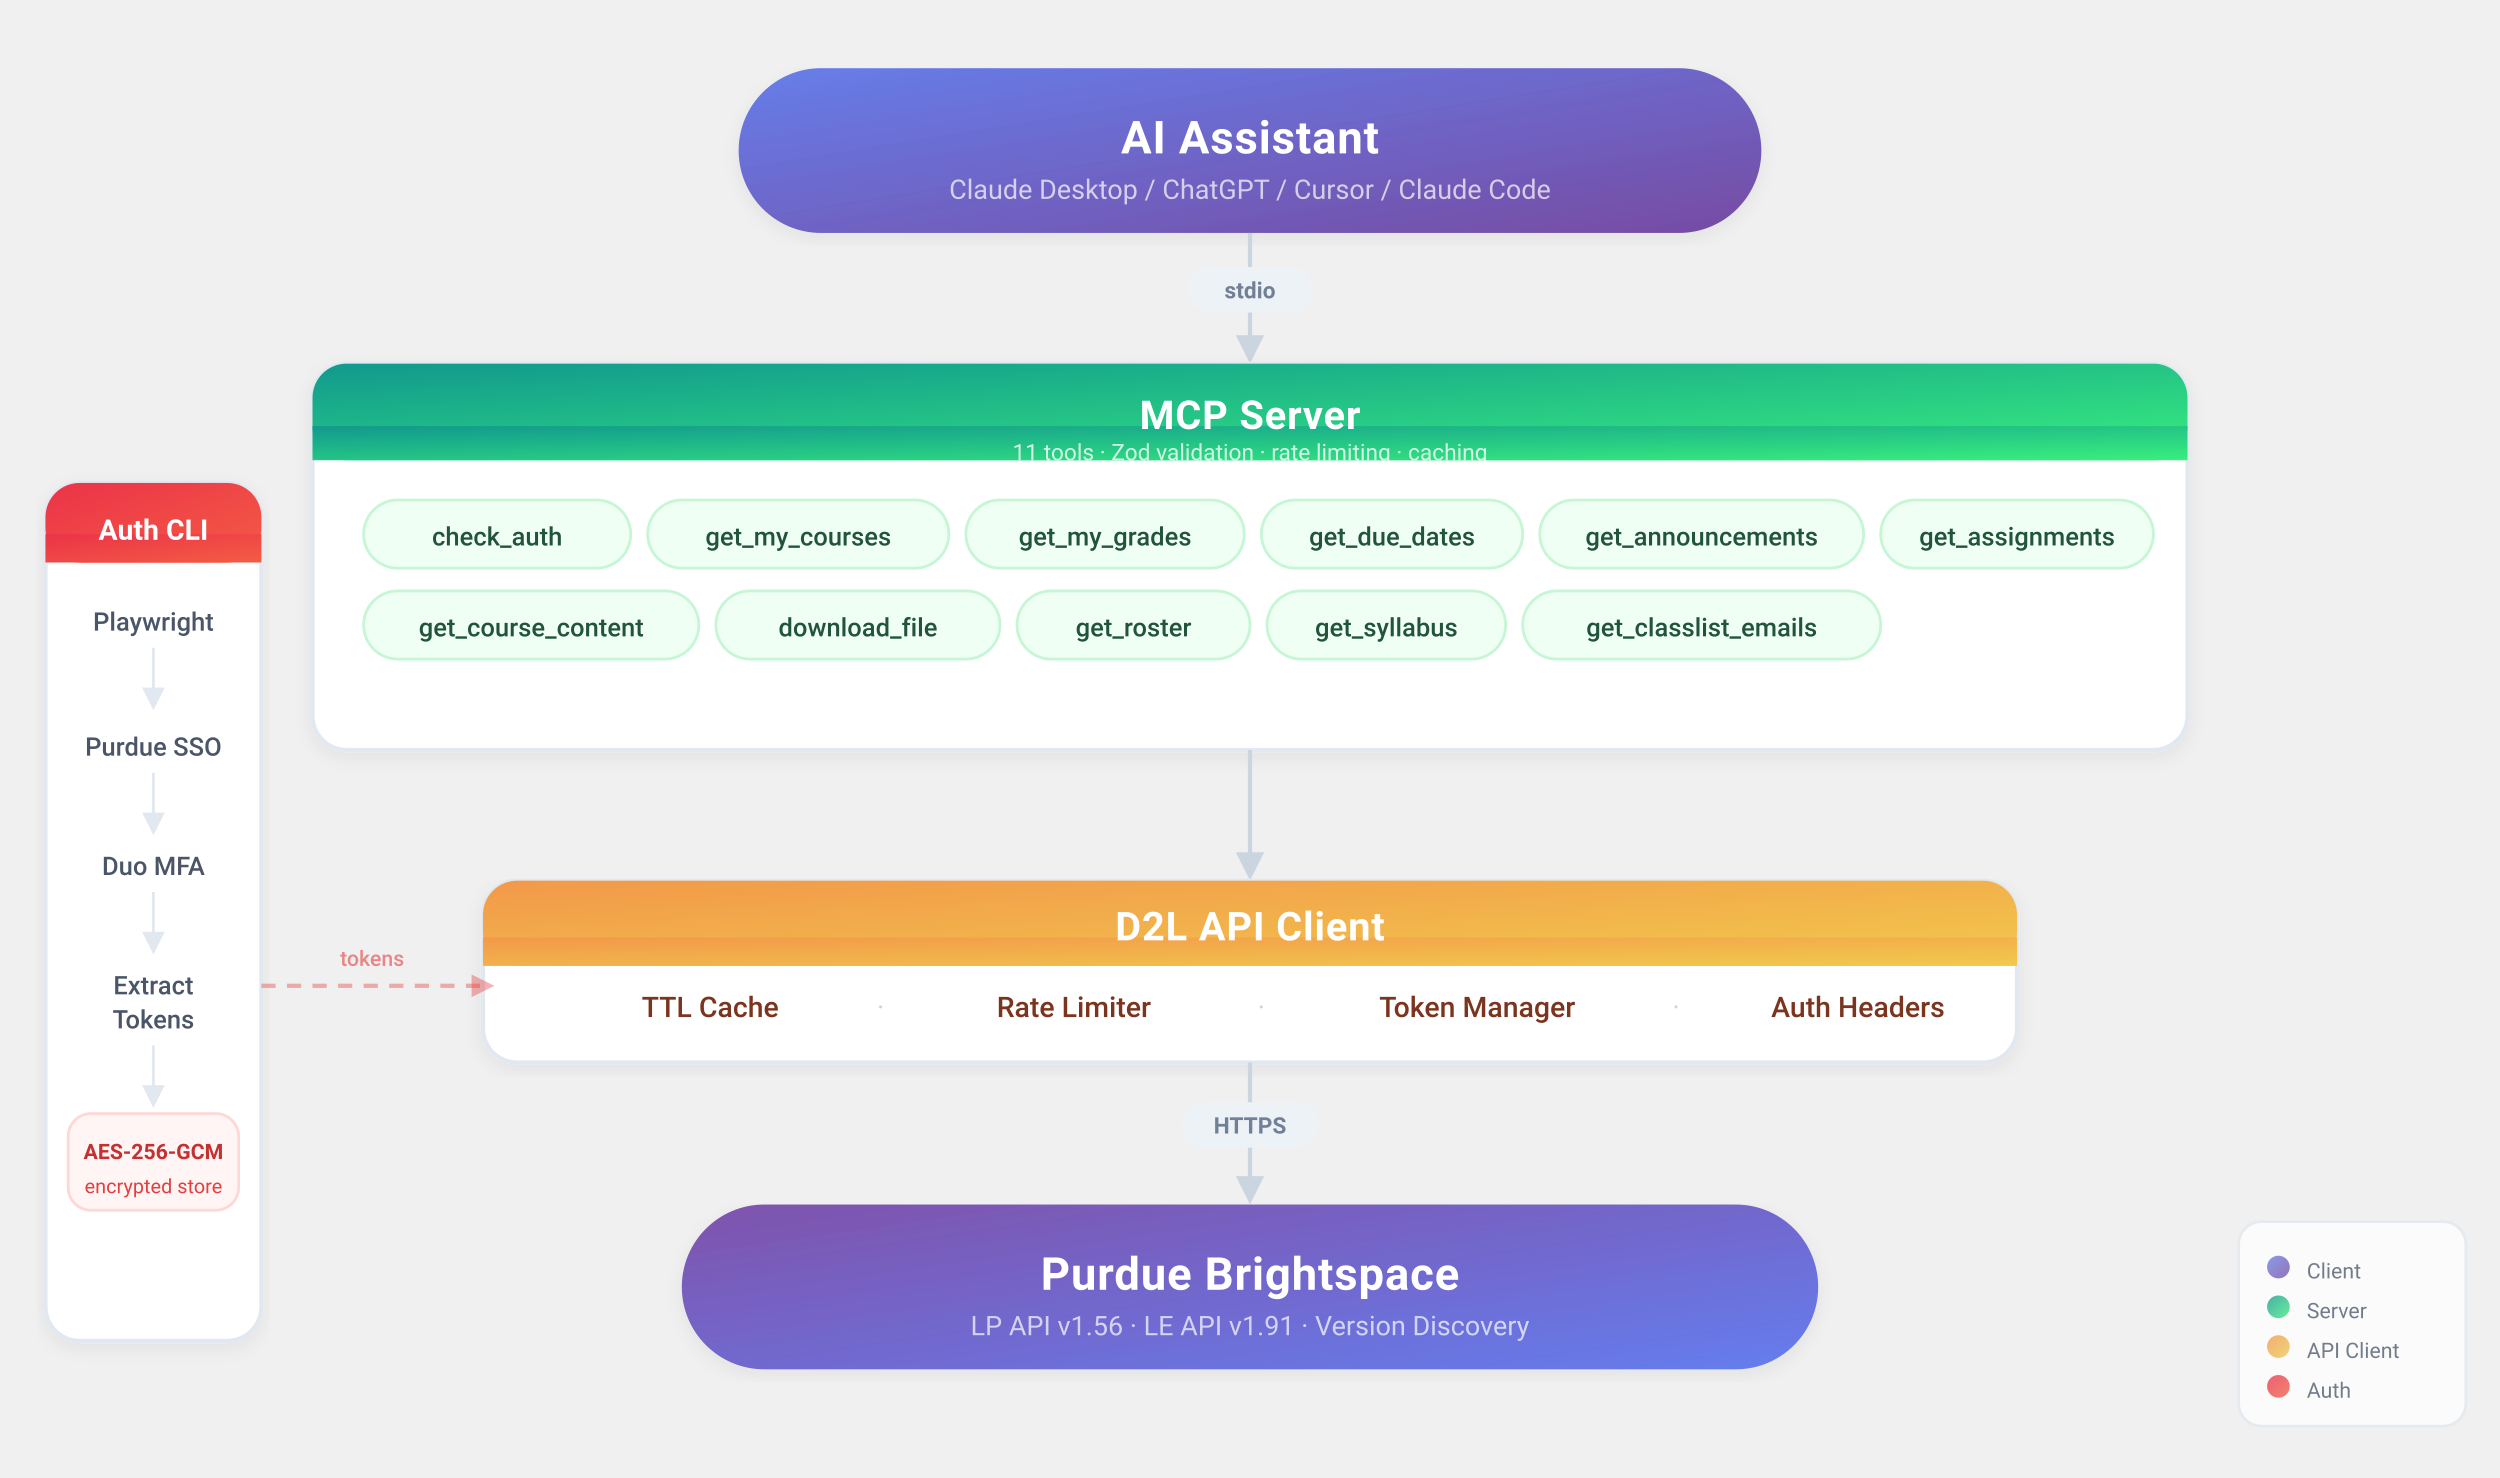
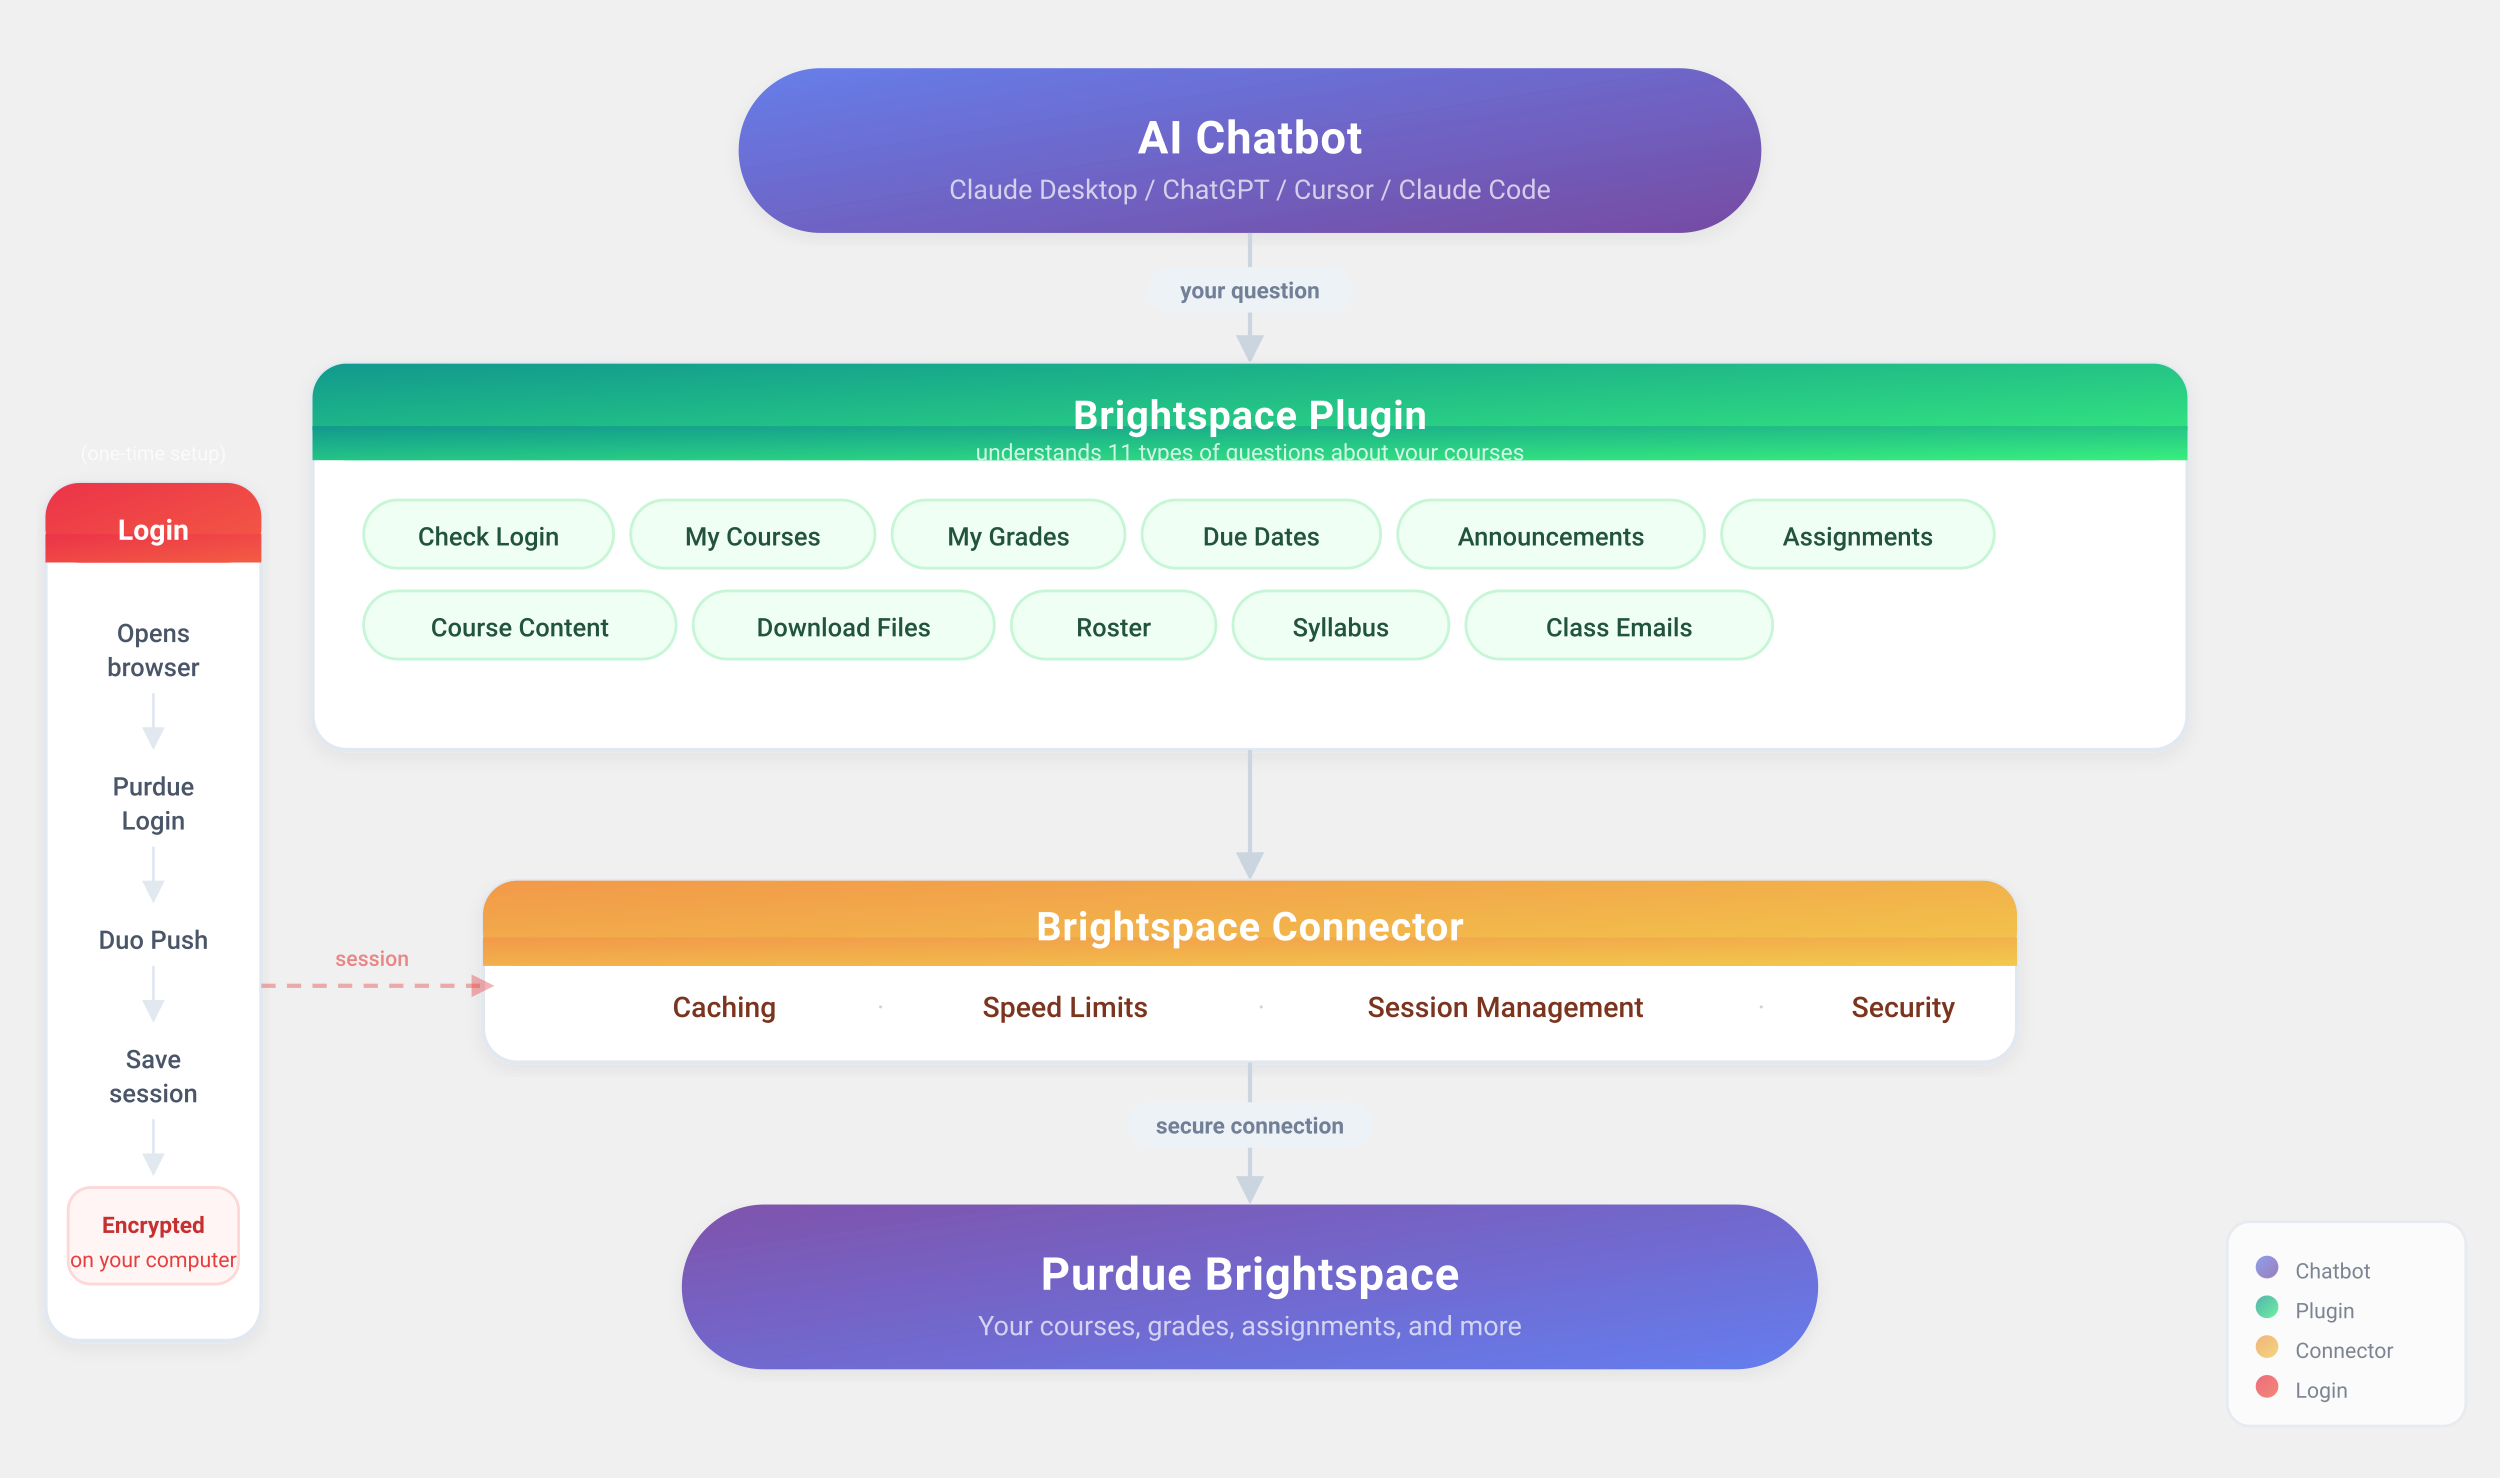
<svg xmlns="http://www.w3.org/2000/svg" viewBox="0 0 880 520" font-family="-apple-system, BlinkMacSystemFont, 'Segoe UI', Roboto, sans-serif">
  <defs>
    <filter id="shadow" x="-4%" y="-4%" width="108%" height="112%">
      <feDropShadow dx="0" dy="2" stdDeviation="3" flood-opacity="0.06" />
    </filter>
-     <linearGradient id="clientGrad" x1="0" y1="0" x2="1" y2="1">
+     <linearGradient id="chatbotGrad" x1="0" y1="0" x2="1" y2="1">
      <stop offset="0%" stop-color="#667eea" />
      <stop offset="100%" stop-color="#764ba2" />
    </linearGradient>
-     <linearGradient id="serverGrad" x1="0" y1="0" x2="1" y2="1">
+     <linearGradient id="pluginGrad" x1="0" y1="0" x2="1" y2="1">
      <stop offset="0%" stop-color="#11998e" />
      <stop offset="100%" stop-color="#38ef7d" />
    </linearGradient>
-     <linearGradient id="apiGrad" x1="0" y1="0" x2="1" y2="1">
+     <linearGradient id="connectorGrad" x1="0" y1="0" x2="1" y2="1">
      <stop offset="0%" stop-color="#f2994a" />
      <stop offset="100%" stop-color="#f2c94c" />
    </linearGradient>
-     <linearGradient id="authGrad" x1="0" y1="0" x2="1" y2="1">
+     <linearGradient id="loginGrad" x1="0" y1="0" x2="1" y2="1">
      <stop offset="0%" stop-color="#eb3349" />
      <stop offset="100%" stop-color="#f45c43" />
    </linearGradient>
-     <linearGradient id="d2lGrad" x1="0" y1="0" x2="1" y2="1">
+     <linearGradient id="bsGrad" x1="0" y1="0" x2="1" y2="1">
      <stop offset="0%" stop-color="#7f53ac" />
      <stop offset="100%" stop-color="#647dee" />
    </linearGradient>
  </defs>
-   <rect x="260" y="24" width="360" height="58" rx="29" fill="url(#clientGrad)" filter="url(#shadow)" />
-   <text x="440" y="54" text-anchor="middle" fill="#fff" font-size="16" font-weight="700" letter-spacing="0.3">AI Assistant</text>
+   <rect x="260" y="24" width="360" height="58" rx="29" fill="url(#chatbotGrad)" filter="url(#shadow)" />
+   <text x="440" y="54" text-anchor="middle" fill="#fff" font-size="16" font-weight="700" letter-spacing="0.3">AI Chatbot</text>
  <text x="440" y="70" text-anchor="middle" fill="rgba(255,255,255,0.7)" font-size="9.5">Claude Desktop  /  ChatGPT  /  Cursor  /  Claude Code</text>
  <line x1="440" y1="82" x2="440" y2="122" stroke="#cbd5e0" stroke-width="1.5" />
  <polygon points="435,118 440,128 445,118" fill="#cbd5e0" />
-   <rect x="418" y="94" width="44" height="16" rx="8" fill="#edf2f7" />
-   <text x="440" y="105" text-anchor="middle" fill="#718096" font-size="8" font-weight="600">stdio</text>
+   <rect x="404" y="94" width="72" height="16" rx="8" fill="#edf2f7" />
+   <text x="440" y="105" text-anchor="middle" fill="#718096" font-size="8" font-weight="600">your question</text>
  <rect x="110" y="128" width="660" height="136" rx="12" fill="#fff" stroke="#e2e8f0" stroke-width="1.5" filter="url(#shadow)" />
-   <rect x="110" y="128" width="660" height="34" rx="12" fill="url(#serverGrad)" />
-   <rect x="110" y="150" width="660" height="12" fill="url(#serverGrad)" />
-   <text x="440" y="151" text-anchor="middle" fill="#fff" font-size="14" font-weight="700" letter-spacing="0.3">MCP Server</text>
-   <text x="440" y="162" text-anchor="middle" fill="rgba(255,255,255,0.8)" font-size="8">11 tools  ·  Zod validation  ·  rate limiting  ·  caching</text>
-   <rect x="128" y="176" width="94" height="24" rx="12" fill="#f0fff4" stroke="#c6f6d5" stroke-width="1" />
-   <text x="175" y="192" text-anchor="middle" fill="#22543d" font-size="9" font-weight="500">check_auth</text>
-   <rect x="228" y="176" width="106" height="24" rx="12" fill="#f0fff4" stroke="#c6f6d5" stroke-width="1" />
-   <text x="281" y="192" text-anchor="middle" fill="#22543d" font-size="9" font-weight="500">get_my_courses</text>
-   <rect x="340" y="176" width="98" height="24" rx="12" fill="#f0fff4" stroke="#c6f6d5" stroke-width="1" />
-   <text x="389" y="192" text-anchor="middle" fill="#22543d" font-size="9" font-weight="500">get_my_grades</text>
-   <rect x="444" y="176" width="92" height="24" rx="12" fill="#f0fff4" stroke="#c6f6d5" stroke-width="1" />
-   <text x="490" y="192" text-anchor="middle" fill="#22543d" font-size="9" font-weight="500">get_due_dates</text>
-   <rect x="542" y="176" width="114" height="24" rx="12" fill="#f0fff4" stroke="#c6f6d5" stroke-width="1" />
-   <text x="599" y="192" text-anchor="middle" fill="#22543d" font-size="9" font-weight="500">get_announcements</text>
-   <rect x="662" y="176" width="96" height="24" rx="12" fill="#f0fff4" stroke="#c6f6d5" stroke-width="1" />
-   <text x="710" y="192" text-anchor="middle" fill="#22543d" font-size="9" font-weight="500">get_assignments</text>
-   <rect x="128" y="208" width="118" height="24" rx="12" fill="#f0fff4" stroke="#c6f6d5" stroke-width="1" />
-   <text x="187" y="224" text-anchor="middle" fill="#22543d" font-size="9" font-weight="500">get_course_content</text>
-   <rect x="252" y="208" width="100" height="24" rx="12" fill="#f0fff4" stroke="#c6f6d5" stroke-width="1" />
-   <text x="302" y="224" text-anchor="middle" fill="#22543d" font-size="9" font-weight="500">download_file</text>
-   <rect x="358" y="208" width="82" height="24" rx="12" fill="#f0fff4" stroke="#c6f6d5" stroke-width="1" />
-   <text x="399" y="224" text-anchor="middle" fill="#22543d" font-size="9" font-weight="500">get_roster</text>
-   <rect x="446" y="208" width="84" height="24" rx="12" fill="#f0fff4" stroke="#c6f6d5" stroke-width="1" />
-   <text x="488" y="224" text-anchor="middle" fill="#22543d" font-size="9" font-weight="500">get_syllabus</text>
-   <rect x="536" y="208" width="126" height="24" rx="12" fill="#f0fff4" stroke="#c6f6d5" stroke-width="1" />
-   <text x="599" y="224" text-anchor="middle" fill="#22543d" font-size="9" font-weight="500">get_classlist_emails</text>
+   <rect x="110" y="128" width="660" height="34" rx="12" fill="url(#pluginGrad)" />
+   <rect x="110" y="150" width="660" height="12" fill="url(#pluginGrad)" />
+   <text x="440" y="151" text-anchor="middle" fill="#fff" font-size="14" font-weight="700" letter-spacing="0.3">Brightspace Plugin</text>
+   <text x="440" y="162" text-anchor="middle" fill="rgba(255,255,255,0.8)" font-size="8">understands 11 types of questions about your courses</text>
+   <rect x="128" y="176" width="88" height="24" rx="12" fill="#f0fff4" stroke="#c6f6d5" stroke-width="1" />
+   <text x="172" y="192" text-anchor="middle" fill="#22543d" font-size="9" font-weight="500">Check Login</text>
+   <rect x="222" y="176" width="86" height="24" rx="12" fill="#f0fff4" stroke="#c6f6d5" stroke-width="1" />
+   <text x="265" y="192" text-anchor="middle" fill="#22543d" font-size="9" font-weight="500">My Courses</text>
+   <rect x="314" y="176" width="82" height="24" rx="12" fill="#f0fff4" stroke="#c6f6d5" stroke-width="1" />
+   <text x="355" y="192" text-anchor="middle" fill="#22543d" font-size="9" font-weight="500">My Grades</text>
+   <rect x="402" y="176" width="84" height="24" rx="12" fill="#f0fff4" stroke="#c6f6d5" stroke-width="1" />
+   <text x="444" y="192" text-anchor="middle" fill="#22543d" font-size="9" font-weight="500">Due Dates</text>
+   <rect x="492" y="176" width="108" height="24" rx="12" fill="#f0fff4" stroke="#c6f6d5" stroke-width="1" />
+   <text x="546" y="192" text-anchor="middle" fill="#22543d" font-size="9" font-weight="500">Announcements</text>
+   <rect x="606" y="176" width="96" height="24" rx="12" fill="#f0fff4" stroke="#c6f6d5" stroke-width="1" />
+   <text x="654" y="192" text-anchor="middle" fill="#22543d" font-size="9" font-weight="500">Assignments</text>
+   <rect x="128" y="208" width="110" height="24" rx="12" fill="#f0fff4" stroke="#c6f6d5" stroke-width="1" />
+   <text x="183" y="224" text-anchor="middle" fill="#22543d" font-size="9" font-weight="500">Course Content</text>
+   <rect x="244" y="208" width="106" height="24" rx="12" fill="#f0fff4" stroke="#c6f6d5" stroke-width="1" />
+   <text x="297" y="224" text-anchor="middle" fill="#22543d" font-size="9" font-weight="500">Download Files</text>
+   <rect x="356" y="208" width="72" height="24" rx="12" fill="#f0fff4" stroke="#c6f6d5" stroke-width="1" />
+   <text x="392" y="224" text-anchor="middle" fill="#22543d" font-size="9" font-weight="500">Roster</text>
+   <rect x="434" y="208" width="76" height="24" rx="12" fill="#f0fff4" stroke="#c6f6d5" stroke-width="1" />
+   <text x="472" y="224" text-anchor="middle" fill="#22543d" font-size="9" font-weight="500">Syllabus</text>
+   <rect x="516" y="208" width="108" height="24" rx="12" fill="#f0fff4" stroke="#c6f6d5" stroke-width="1" />
+   <text x="570" y="224" text-anchor="middle" fill="#22543d" font-size="9" font-weight="500">Class Emails</text>
  <line x1="440" y1="264" x2="440" y2="304" stroke="#cbd5e0" stroke-width="1.5" />
  <polygon points="435,300 440,310 445,300" fill="#cbd5e0" />
  <rect x="170" y="310" width="540" height="64" rx="12" fill="#fff" stroke="#e2e8f0" stroke-width="1.5" filter="url(#shadow)" />
-   <rect x="170" y="310" width="540" height="30" rx="12" fill="url(#apiGrad)" />
-   <rect x="170" y="330" width="540" height="10" fill="url(#apiGrad)" />
-   <text x="440" y="331" text-anchor="middle" fill="#fff" font-size="14" font-weight="700" letter-spacing="0.3">D2L API Client</text>
-   <text x="250" y="358" text-anchor="middle" fill="#7b341e" font-size="10" font-weight="500">TTL Cache</text>
+   <rect x="170" y="310" width="540" height="30" rx="12" fill="url(#connectorGrad)" />
+   <rect x="170" y="330" width="540" height="10" fill="url(#connectorGrad)" />
+   <text x="440" y="331" text-anchor="middle" fill="#fff" font-size="14" font-weight="700" letter-spacing="0.3">Brightspace Connector</text>
+   <text x="255" y="358" text-anchor="middle" fill="#7b341e" font-size="10" font-weight="500">Caching</text>
  <text x="310" y="358" text-anchor="middle" fill="#cbd5e0" font-size="10">·</text>
-   <text x="378" y="358" text-anchor="middle" fill="#7b341e" font-size="10" font-weight="500">Rate Limiter</text>
+   <text x="375" y="358" text-anchor="middle" fill="#7b341e" font-size="10" font-weight="500">Speed Limits</text>
  <text x="444" y="358" text-anchor="middle" fill="#cbd5e0" font-size="10">·</text>
-   <text x="520" y="358" text-anchor="middle" fill="#7b341e" font-size="10" font-weight="500">Token Manager</text>
-   <text x="590" y="358" text-anchor="middle" fill="#cbd5e0" font-size="10">·</text>
-   <text x="654" y="358" text-anchor="middle" fill="#7b341e" font-size="10" font-weight="500">Auth Headers</text>
+   <text x="530" y="358" text-anchor="middle" fill="#7b341e" font-size="10" font-weight="500">Session Management</text>
+   <text x="620" y="358" text-anchor="middle" fill="#cbd5e0" font-size="10">·</text>
+   <text x="670" y="358" text-anchor="middle" fill="#7b341e" font-size="10" font-weight="500">Security</text>
  <line x1="440" y1="374" x2="440" y2="418" stroke="#cbd5e0" stroke-width="1.5" />
  <polygon points="435,414 440,424 445,414" fill="#cbd5e0" />
-   <rect x="416" y="388" width="48" height="16" rx="8" fill="#edf2f7" />
-   <text x="440" y="399" text-anchor="middle" fill="#718096" font-size="8" font-weight="600">HTTPS</text>
-   <rect x="240" y="424" width="400" height="58" rx="29" fill="url(#d2lGrad)" filter="url(#shadow)" />
+   <rect x="397" y="388" width="86" height="16" rx="8" fill="#edf2f7" />
+   <text x="440" y="399" text-anchor="middle" fill="#718096" font-size="8" font-weight="600">secure connection</text>
+   <rect x="240" y="424" width="400" height="58" rx="29" fill="url(#bsGrad)" filter="url(#shadow)" />
  <text x="440" y="454" text-anchor="middle" fill="#fff" font-size="16" font-weight="700" letter-spacing="0.3">Purdue Brightspace</text>
-   <text x="440" y="470" text-anchor="middle" fill="rgba(255,255,255,0.7)" font-size="9.5">LP API v1.56  ·  LE API v1.91  ·  Version Discovery</text>
+   <text x="440" y="470" text-anchor="middle" fill="rgba(255,255,255,0.7)" font-size="9.5">Your courses, grades, assignments, and more</text>
  <rect x="16" y="170" width="76" height="302" rx="12" fill="#fff" stroke="#e2e8f0" stroke-width="1.5" filter="url(#shadow)" />
-   <rect x="16" y="170" width="76" height="28" rx="12" fill="url(#authGrad)" />
-   <rect x="16" y="188" width="76" height="10" fill="url(#authGrad)" />
-   <text x="54" y="190" text-anchor="middle" fill="#fff" font-size="10" font-weight="700">Auth CLI</text>
-   <text x="54" y="222" text-anchor="middle" fill="#4a5568" font-size="9" font-weight="500">Playwright</text>
-   <line x1="54" y1="228" x2="54" y2="246" stroke="#e2e8f0" stroke-width="1" />
-   <polygon points="50,242 54,250 58,242" fill="#e2e8f0" />
-   <text x="54" y="266" text-anchor="middle" fill="#4a5568" font-size="9" font-weight="500">Purdue SSO</text>
-   <line x1="54" y1="272" x2="54" y2="290" stroke="#e2e8f0" stroke-width="1" />
-   <polygon points="50,286 54,294 58,286" fill="#e2e8f0" />
-   <text x="54" y="308" text-anchor="middle" fill="#4a5568" font-size="9" font-weight="500">Duo MFA</text>
-   <line x1="54" y1="314" x2="54" y2="332" stroke="#e2e8f0" stroke-width="1" />
-   <polygon points="50,328 54,336 58,328" fill="#e2e8f0" />
-   <text x="54" y="350" text-anchor="middle" fill="#4a5568" font-size="9" font-weight="500">Extract</text>
-   <text x="54" y="362" text-anchor="middle" fill="#4a5568" font-size="9" font-weight="500">Tokens</text>
-   <line x1="54" y1="368" x2="54" y2="386" stroke="#e2e8f0" stroke-width="1" />
-   <polygon points="50,382 54,390 58,382" fill="#e2e8f0" />
-   <rect x="24" y="392" width="60" height="34" rx="8" fill="#fff5f5" stroke="#fed7d7" stroke-width="1" />
-   <text x="54" y="408" text-anchor="middle" fill="#c53030" font-size="7.5" font-weight="700">AES-256-GCM</text>
-   <text x="54" y="420" text-anchor="middle" fill="#e53e3e" font-size="7">encrypted store</text>
+   <rect x="16" y="170" width="76" height="28" rx="12" fill="url(#loginGrad)" />
+   <rect x="16" y="188" width="76" height="10" fill="url(#loginGrad)" />
+   <text x="54" y="190" text-anchor="middle" fill="#fff" font-size="10" font-weight="700">Login</text>
+   <text x="54" y="162" text-anchor="middle" fill="rgba(255,255,255,0.7)" font-size="7">(one-time setup)</text>
+   <text x="54" y="226" text-anchor="middle" fill="#4a5568" font-size="9" font-weight="500">Opens</text>
+   <text x="54" y="238" text-anchor="middle" fill="#4a5568" font-size="9" font-weight="500">browser</text>
+   <line x1="54" y1="244" x2="54" y2="260" stroke="#e2e8f0" stroke-width="1" />
+   <polygon points="50,256 54,264 58,256" fill="#e2e8f0" />
+   <text x="54" y="280" text-anchor="middle" fill="#4a5568" font-size="9" font-weight="500">Purdue</text>
+   <text x="54" y="292" text-anchor="middle" fill="#4a5568" font-size="9" font-weight="500">Login</text>
+   <line x1="54" y1="298" x2="54" y2="314" stroke="#e2e8f0" stroke-width="1" />
+   <polygon points="50,310 54,318 58,310" fill="#e2e8f0" />
+   <text x="54" y="334" text-anchor="middle" fill="#4a5568" font-size="9" font-weight="500">Duo Push</text>
+   <line x1="54" y1="340" x2="54" y2="356" stroke="#e2e8f0" stroke-width="1" />
+   <polygon points="50,352 54,360 58,352" fill="#e2e8f0" />
+   <text x="54" y="376" text-anchor="middle" fill="#4a5568" font-size="9" font-weight="500">Save</text>
+   <text x="54" y="388" text-anchor="middle" fill="#4a5568" font-size="9" font-weight="500">session</text>
+   <line x1="54" y1="394" x2="54" y2="410" stroke="#e2e8f0" stroke-width="1" />
+   <polygon points="50,406 54,414 58,406" fill="#e2e8f0" />
+   <rect x="24" y="418" width="60" height="34" rx="8" fill="#fff5f5" stroke="#fed7d7" stroke-width="1" />
+   <text x="54" y="434" text-anchor="middle" fill="#c53030" font-size="8" font-weight="600">Encrypted</text>
+   <text x="54" y="446" text-anchor="middle" fill="#e53e3e" font-size="7.5">on your computer</text>
  <line x1="92" y1="347" x2="170" y2="347" stroke="#e53e3e" stroke-width="1.5" stroke-dasharray="5,4" opacity="0.4" />
  <polygon points="166,343 174,347 166,351" fill="#e53e3e" opacity="0.4" />
-   <text x="131" y="340" text-anchor="middle" fill="#e53e3e" font-size="7.5" font-weight="500" opacity="0.6">tokens</text>
-   <g opacity="0.75">
-     <rect x="788" y="430" width="80" height="72" rx="8" fill="#fff" stroke="#e2e8f0" stroke-width="1" />
-     <rect x="798" y="442" width="8" height="8" rx="4" fill="url(#clientGrad)" />
-     <text x="812" y="450" fill="#4a5568" font-size="7.5">Client</text>
-     <rect x="798" y="456" width="8" height="8" rx="4" fill="url(#serverGrad)" />
-     <text x="812" y="464" fill="#4a5568" font-size="7.5">Server</text>
-     <rect x="798" y="470" width="8" height="8" rx="4" fill="url(#apiGrad)" />
-     <text x="812" y="478" fill="#4a5568" font-size="7.5">API Client</text>
-     <rect x="798" y="484" width="8" height="8" rx="4" fill="url(#authGrad)" />
-     <text x="812" y="492" fill="#4a5568" font-size="7.5">Auth</text>
+   <text x="131" y="340" text-anchor="middle" fill="#e53e3e" font-size="7.5" font-weight="500" opacity="0.6">session</text>
+   <g opacity="0.7">
+     <rect x="784" y="430" width="84" height="72" rx="8" fill="#fff" stroke="#e2e8f0" stroke-width="1" />
+     <rect x="794" y="442" width="8" height="8" rx="4" fill="url(#chatbotGrad)" />
+     <text x="808" y="450" fill="#4a5568" font-size="7.5">Chatbot</text>
+     <rect x="794" y="456" width="8" height="8" rx="4" fill="url(#pluginGrad)" />
+     <text x="808" y="464" fill="#4a5568" font-size="7.5">Plugin</text>
+     <rect x="794" y="470" width="8" height="8" rx="4" fill="url(#connectorGrad)" />
+     <text x="808" y="478" fill="#4a5568" font-size="7.5">Connector</text>
+     <rect x="794" y="484" width="8" height="8" rx="4" fill="url(#loginGrad)" />
+     <text x="808" y="492" fill="#4a5568" font-size="7.5">Login</text>
  </g>
</svg>
